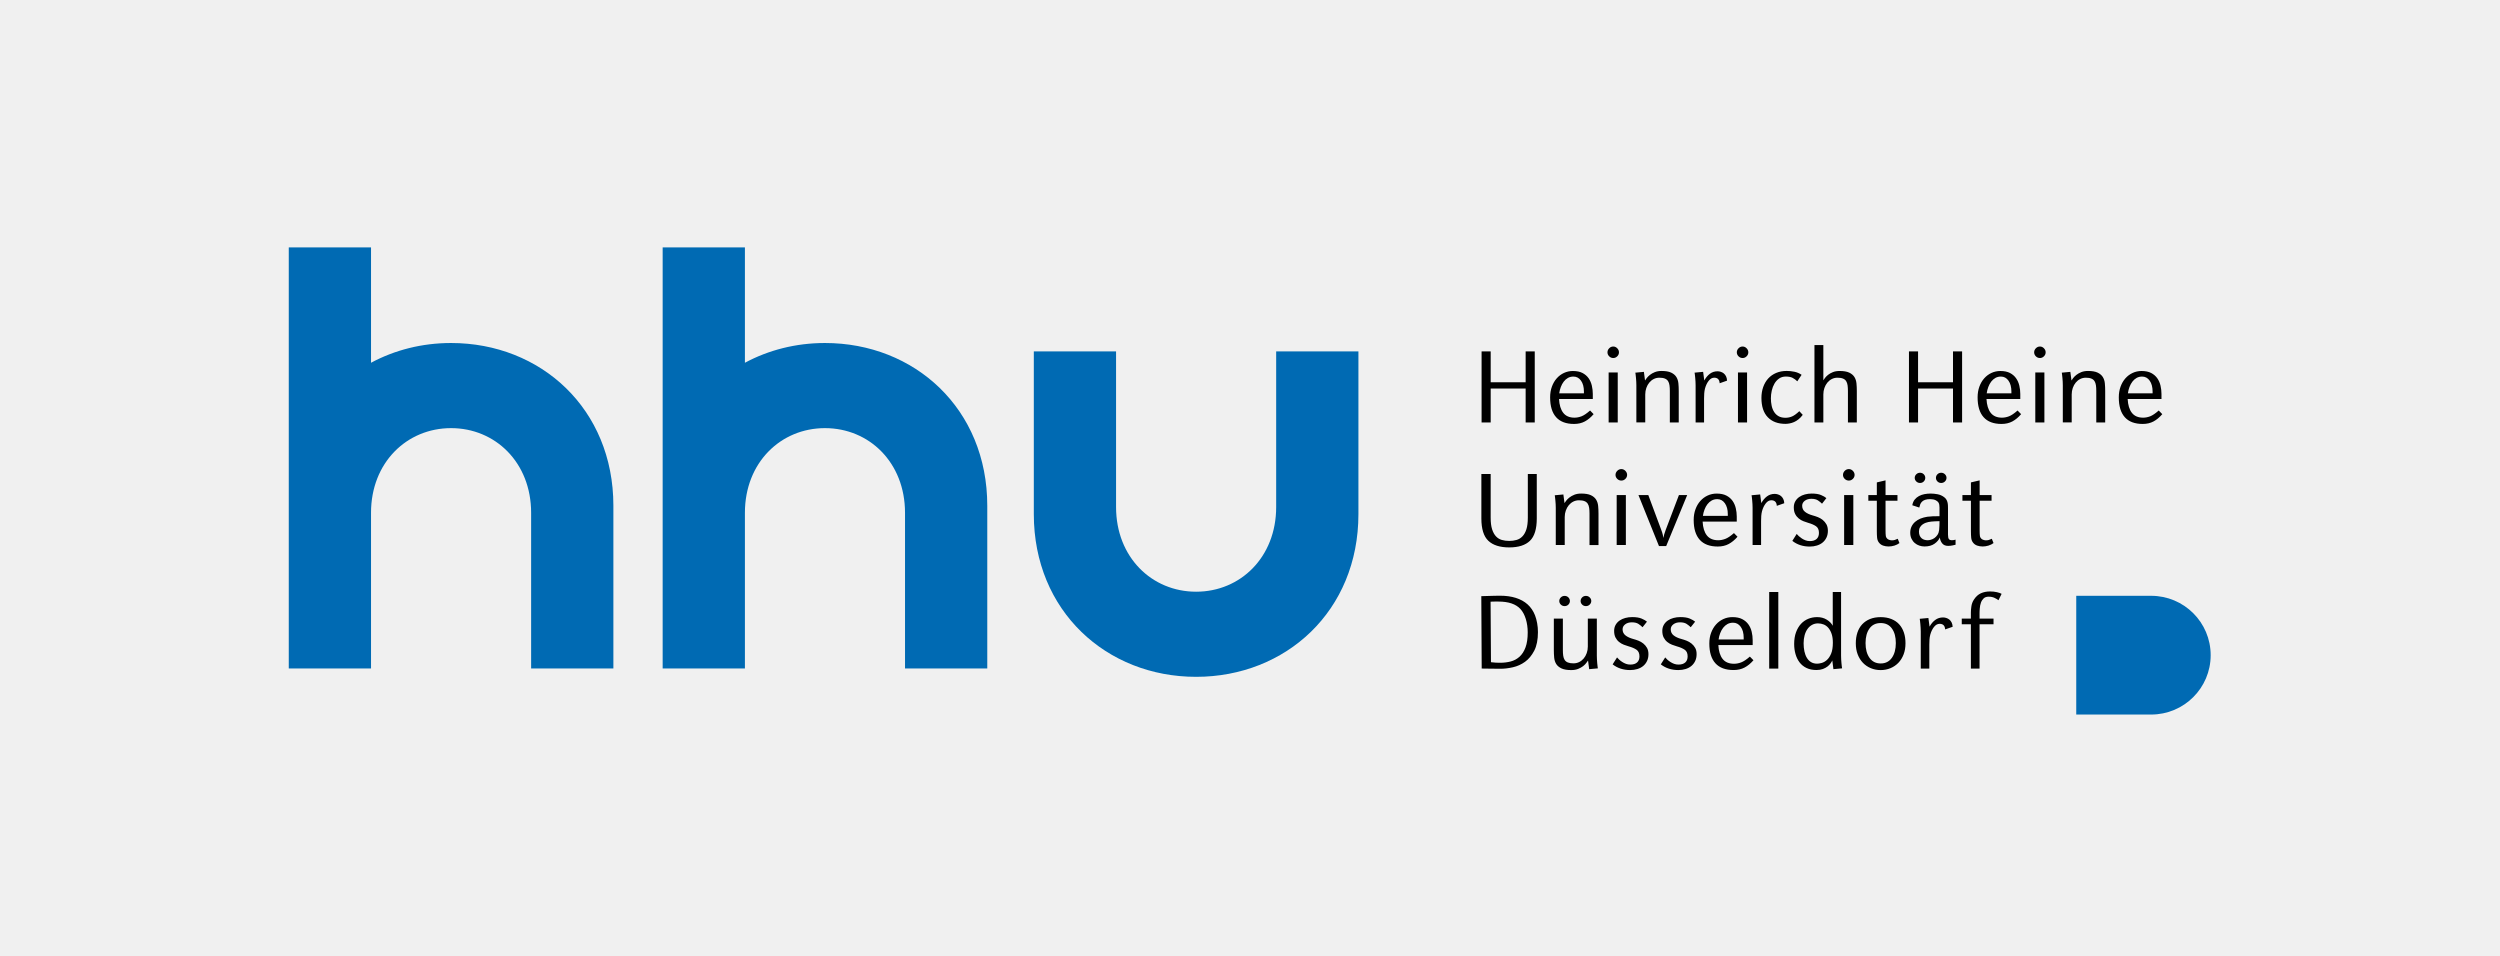
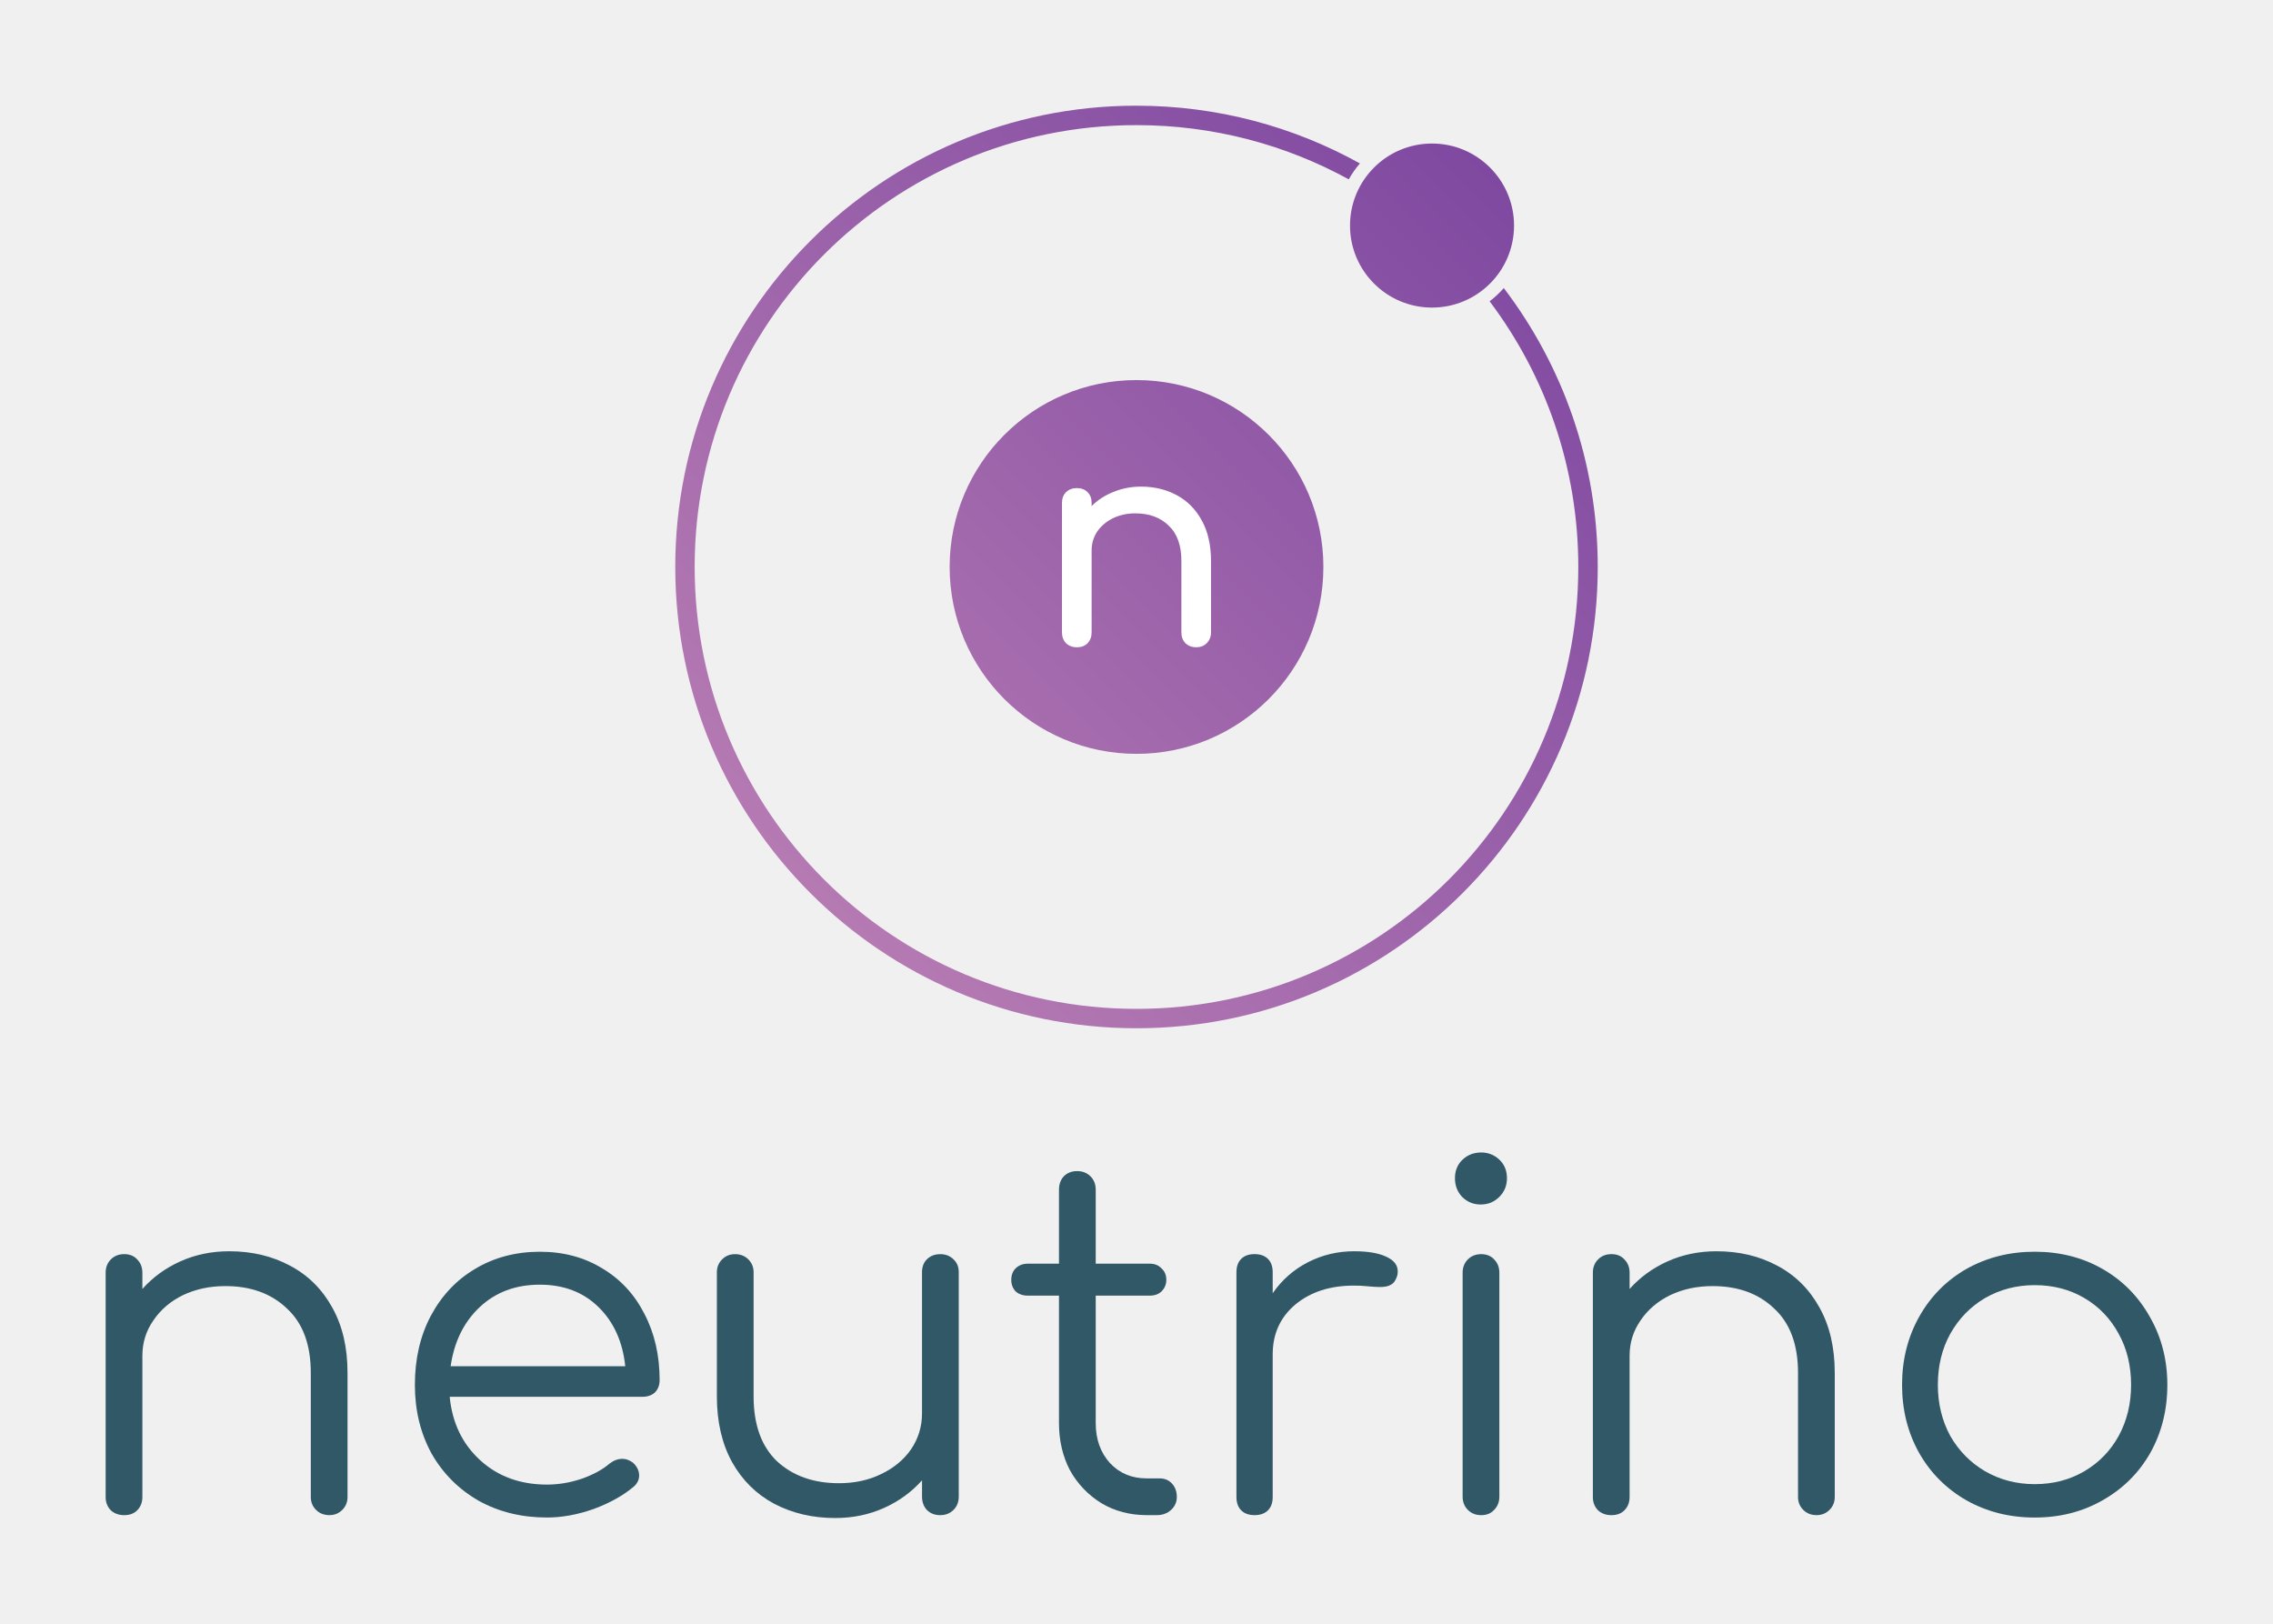
- <svg xmlns="http://www.w3.org/2000/svg" version="1.1" id="Ebene_1" x="0px" y="0px" viewBox="0 0 1159.23 442.98" style="enable-background:new 0 0 1159.23 442.98;" xml:space="preserve">
-   <style type="text/css">
- 	.st0{fill:#006AB3;}
- </style>
-   <g>
-     <path class="st0" d="M629.89,162.94v75.45c0,44.98-33.69,75.45-75.26,75.45c-41.56,0-75.26-30.48-75.26-75.45   c0-6.49,0-75.45,0-75.45h38.14c0,13.71,0,69.37,0,72.17c0,23.32,16.62,39.26,37.12,39.26s37.12-15.94,37.12-39.26v-72.17H629.89z" />
-     <path class="st0" d="M172.04,237.78c0-23.31,16.62-39.26,37.12-39.26s37.12,15.94,37.12,39.26v72.17h38.14V234.5   c0-44.98-33.69-75.45-75.26-75.45c-13.51,0-26.16,3.27-37.12,9.16v-53.5H133.9v195.24h38.14l0,0" />
-     <path class="st0" d="M345.41,237.78c0-23.31,16.62-39.26,37.12-39.26s37.12,15.94,37.12,39.26v72.17h38.14V234.5   c0-44.98-33.69-75.45-75.26-75.45c-13.51,0-26.16,3.27-37.12,9.16v-53.5h-38.14v195.24h38.14l0,0" />
-     <path d="M928.13,275.36c-0.46-0.28-1.19-0.54-2.17-0.77c-0.98-0.23-2.05-0.34-3.19-0.34c-1.57,0-2.98,0.28-4.23,0.84   s-2.32,1.53-3.22,2.9c-0.68,1.02-1.09,2.14-1.23,3.35c-0.14,1.21-0.21,1.64-0.21,2.7v2.8h-4.23v2.64h4.23v20.53h4.02v-20.53h6.48   v-2.64h-6.48v-2.64c0-0.88,0.04-1.1,0.11-2.09c0.07-0.98,0.25-1.87,0.53-2.66s0.71-1.45,1.26-1.98s1.33-0.79,2.33-0.79   c1.04,0,1.93,0.18,2.68,0.53s1.38,0.72,1.87,1.11L928.13,275.36z M890.65,310.01h3.96v-11.14c0-0.77,0.03-1.55,0.08-2.32   c0.05-0.77,0.17-1.51,0.35-2.22c0.39-1.44,0.97-2.65,1.74-3.62s1.63-1.45,2.6-1.45c1.61,0,2.46,0.86,2.57,2.59l3.48-1.21   c-0.04-0.78-0.2-1.44-0.48-2.01c-0.29-0.56-0.64-1.01-1.07-1.35c-0.43-0.33-0.9-0.58-1.42-0.74c-0.52-0.16-1.01-0.24-1.47-0.24   c-1.39,0-2.61,0.39-3.64,1.16c-1.04,0.77-1.91,1.81-2.63,3.11l-0.54-4.01l-4.02,0.37c0.04,0.18,0.08,0.48,0.13,0.92   s0.11,0.94,0.16,1.51c0.05,0.56,0.1,1.14,0.13,1.74c0.04,0.6,0.06,1.16,0.06,1.69v17.22H890.65z M877.23,305.05   c-1.23,1.72-2.96,2.59-5.17,2.59c-2.22,0-3.94-0.86-5.17-2.59c-1.23-1.72-1.85-4.01-1.85-6.86c0-2.82,0.61-5.07,1.82-6.76   s2.95-2.53,5.2-2.53s3.98,0.84,5.2,2.53s1.82,3.94,1.82,6.76C879.07,301.04,878.46,303.33,877.23,305.05 M882.82,293.31   c-0.5-1.5-1.23-2.77-2.2-3.83c-0.96-1.06-2.17-1.87-3.62-2.45c-1.45-0.58-3.1-0.87-4.96-0.87c-1.86,0-3.5,0.29-4.93,0.87   s-2.63,1.4-3.62,2.45c-0.98,1.06-1.72,2.33-2.22,3.83s-0.75,3.16-0.75,4.99c0,1.9,0.29,3.62,0.88,5.15s1.4,2.83,2.44,3.91   c1.04,1.07,2.26,1.9,3.67,2.48c1.41,0.58,2.92,0.87,4.53,0.87c1.61,0,3.11-0.29,4.53-0.87c1.41-0.58,2.63-1.41,3.67-2.48   s1.85-2.38,2.44-3.91s0.88-3.24,0.88-5.15C883.57,296.46,883.32,294.8,882.82,293.31 M850.14,310.28l4.02-0.37   c-0.04-0.18-0.08-0.48-0.13-0.92s-0.11-0.93-0.16-1.48c-0.05-0.54-0.1-1.12-0.13-1.74c-0.04-0.61-0.05-1.19-0.05-1.72v-29.54h-3.86   v15.65c-0.57-1.09-1.49-2.03-2.76-2.82s-2.76-1.19-4.47-1.19c-1.46,0-2.84,0.26-4.13,0.79c-1.28,0.53-2.41,1.31-3.37,2.35   s-1.73,2.34-2.3,3.9c-0.57,1.57-0.86,3.37-0.86,5.41c0,1.65,0.2,3.21,0.62,4.67c0.41,1.46,1.04,2.75,1.87,3.85   c0.84,1.11,1.91,1.98,3.22,2.61c1.3,0.63,2.85,0.95,4.63,0.95c1.14,0,2.13-0.16,2.98-0.47c0.84-0.32,1.55-0.7,2.14-1.16   s1.06-0.94,1.42-1.45s0.62-0.96,0.8-1.35L850.14,310.28z M849.07,303.1c-0.54,1.27-1.19,2.24-1.96,2.93s-1.57,1.14-2.41,1.37   c-0.84,0.23-1.54,0.34-2.12,0.34c-1.07,0-2-0.24-2.79-0.71s-1.44-1.13-1.95-1.98c-0.52-0.84-0.9-1.85-1.15-3.01   s-0.37-2.41-0.37-3.75c0-1.37,0.16-2.63,0.48-3.77c0.32-1.14,0.78-2.12,1.37-2.93c0.59-0.81,1.29-1.43,2.12-1.87   c0.82-0.44,1.72-0.66,2.68-0.66c0.93,0,1.81,0.17,2.65,0.5s1.57,0.87,2.2,1.61c0.62,0.74,1.12,1.67,1.5,2.8   c0.38,1.13,0.56,2.48,0.56,4.06C849.87,300.14,849.61,301.83,849.07,303.1 M824.59,274.51h-4.23v35.5h4.23V274.51z M807.16,290.64   c0.91,1.26,1.37,2.96,1.37,5.07v0.79H796.9c0.14-1.02,0.39-2,0.75-2.93s0.81-1.76,1.37-2.48c0.55-0.72,1.21-1.29,1.98-1.72   c0.77-0.42,1.63-0.63,2.6-0.63C805.06,288.74,806.24,289.37,807.16,290.64 M812.7,299.14v-2.32c0-1.3-0.15-2.59-0.46-3.88   c-0.3-1.28-0.81-2.43-1.53-3.43c-0.71-1-1.67-1.81-2.86-2.43c-1.2-0.62-2.71-0.93-4.53-0.93c-1.5,0-2.9,0.3-4.21,0.9   c-1.3,0.6-2.44,1.43-3.4,2.51c-0.96,1.07-1.72,2.36-2.28,3.85s-0.83,3.16-0.83,4.99c0,4.05,0.95,7.11,2.84,9.18   c1.89,2.08,4.7,3.11,8.41,3.11c1.93,0,3.62-0.39,5.09-1.16c1.46-0.77,2.84-1.9,4.12-3.38l-1.66-1.69   c-1.57,1.37-2.92,2.27-4.05,2.69c-1.12,0.42-2.22,0.63-3.29,0.63c-2.36,0-4.13-0.75-5.3-2.24s-1.84-3.64-1.98-6.42h15.92V299.14z    M786.05,300.43c-0.45-0.79-1.02-1.47-1.72-2.03c-0.7-0.56-1.46-1-2.28-1.32s-1.63-0.58-2.41-0.79c-1.47-0.39-2.65-0.93-3.56-1.64   c-0.91-0.7-1.37-1.65-1.37-2.85c0-0.92,0.4-1.68,1.21-2.3c0.8-0.62,1.83-0.93,3.08-0.93c1.32,0,2.35,0.25,3.08,0.74   c0.73,0.49,1.37,1,1.9,1.53l2.04-2.58c-0.57-0.49-1.4-0.97-2.49-1.43c-1.09-0.46-2.55-0.69-4.37-0.69c-1.11,0-2.16,0.13-3.16,0.4   c-1,0.26-1.88,0.66-2.65,1.19s-1.38,1.19-1.85,2s-0.7,1.74-0.7,2.8c0,1.23,0.21,2.26,0.64,3.09s0.98,1.52,1.66,2.06   s1.41,0.97,2.2,1.27c0.79,0.3,1.53,0.55,2.25,0.76c1.5,0.42,2.71,0.94,3.62,1.56s1.37,1.65,1.37,3.09c0,1.23-0.37,2.17-1.1,2.82   s-1.78,0.98-3.14,0.98c-0.71,0-1.38-0.11-2.01-0.34s-1.21-0.52-1.74-0.87c-0.54-0.35-1.01-0.71-1.42-1.08s-0.74-0.71-0.99-1.03   l-2.04,3.22c2.25,1.76,4.96,2.64,8.14,2.64c1.18,0,2.29-0.16,3.32-0.47c1.04-0.32,1.93-0.78,2.68-1.4c0.75-0.61,1.35-1.38,1.79-2.3   c0.45-0.92,0.67-1.97,0.67-3.17C786.72,302.2,786.49,301.22,786.05,300.43 M763.71,300.43c-0.45-0.79-1.02-1.47-1.71-2.03   c-0.7-0.56-1.46-1-2.28-1.32s-1.62-0.58-2.41-0.79c-1.46-0.39-2.65-0.93-3.56-1.64c-0.91-0.7-1.37-1.65-1.37-2.85   c0-0.92,0.4-1.68,1.2-2.3s1.83-0.93,3.08-0.93c1.32,0,2.35,0.25,3.08,0.74c0.73,0.49,1.37,1,1.9,1.53l2.04-2.58   c-0.57-0.49-1.4-0.97-2.49-1.43c-1.09-0.46-2.54-0.69-4.37-0.69c-1.11,0-2.16,0.13-3.16,0.4c-1,0.26-1.88,0.66-2.65,1.19   s-1.38,1.19-1.85,2c-0.46,0.81-0.7,1.74-0.7,2.8c0,1.23,0.21,2.26,0.64,3.09s0.98,1.52,1.66,2.06s1.41,0.97,2.2,1.27   c0.79,0.3,1.54,0.55,2.25,0.76c1.5,0.42,2.71,0.94,3.62,1.56s1.37,1.65,1.37,3.09c0,1.23-0.37,2.17-1.1,2.82s-1.78,0.98-3.13,0.98   c-0.72,0-1.39-0.11-2.01-0.34c-0.63-0.23-1.21-0.52-1.74-0.87c-0.54-0.35-1.01-0.71-1.42-1.08s-0.74-0.71-0.99-1.03l-2.04,3.22   c2.25,1.76,4.96,2.64,8.14,2.64c1.18,0,2.29-0.16,3.32-0.47c1.04-0.32,1.93-0.78,2.68-1.4c0.75-0.61,1.35-1.38,1.79-2.3   c0.45-0.92,0.67-1.97,0.67-3.17C764.38,302.2,764.15,301.22,763.71,300.43 M727.25,277.02c-0.46-0.47-1.05-0.71-1.77-0.71   c-0.68,0-1.26,0.24-1.74,0.71s-0.72,1.03-0.72,1.66s0.24,1.19,0.72,1.66s1.06,0.71,1.74,0.71c0.72,0,1.3-0.24,1.77-0.71   c0.46-0.48,0.7-1.03,0.7-1.66S727.71,277.49,727.25,277.02 M737.13,277.02c-0.48-0.47-1.06-0.71-1.74-0.71   c-0.72,0-1.31,0.24-1.77,0.71s-0.7,1.03-0.7,1.66s0.23,1.19,0.7,1.66c0.46,0.47,1.05,0.71,1.77,0.71c0.68,0,1.26-0.24,1.74-0.71   c0.48-0.48,0.73-1.03,0.73-1.66S737.62,277.49,737.13,277.02 M720.5,286.84v14.57c0,1.23,0.05,2.41,0.16,3.54   c0.11,1.12,0.43,2.11,0.96,2.96c0.53,0.84,1.35,1.52,2.44,2.03s2.6,0.77,4.53,0.77c1.21,0,2.28-0.19,3.19-0.55   c0.91-0.37,1.68-0.8,2.31-1.29c0.62-0.49,1.12-0.99,1.47-1.48c0.36-0.49,0.63-0.86,0.8-1.11l0.53,4.01l4.02-0.37   c-0.04-0.18-0.08-0.48-0.13-0.92s-0.11-0.93-0.16-1.48c-0.05-0.54-0.1-1.12-0.13-1.74c-0.03-0.61-0.05-1.19-0.05-1.72v-17.21h-4.18   v12.98c0,1.06-0.17,2.06-0.51,3.01s-0.8,1.78-1.39,2.48s-1.29,1.26-2.09,1.66c-0.8,0.4-1.69,0.61-2.65,0.61   c-1.07,0-1.94-0.13-2.6-0.4c-0.66-0.26-1.16-0.66-1.5-1.19s-0.56-1.18-0.67-1.95c-0.11-0.77-0.16-1.65-0.16-2.64v-14.57H720.5z    M707.37,300.19c-0.68,1.83-1.61,3.27-2.78,4.33c-1.18,1.06-2.54,1.79-4.07,2.19c-1.54,0.4-3.16,0.61-4.88,0.61   c-0.68,0-1.36-0.02-2.04-0.05c-0.68-0.04-1.43-0.11-2.25-0.21l-0.18-28.07c0.61-0.04,1.22-0.05,1.85-0.05h1.79   c4.68,0,8.08,1.15,10.21,3.46c2.12,2.31,3.37,6.34,3.37,10.84C708.39,296.04,708.05,298.36,707.37,300.19 M711.77,285.31   c-0.8-2.04-1.96-3.73-3.45-5.07c-1.5-1.34-3.32-2.34-5.47-3.01c-2.14-0.67-4.54-1-7.18-1c-1.11,0-1.98,0.01-2.63,0.03   c-0.64,0.02-1.23,0.04-1.77,0.05c-0.53,0.02-1.12,0.04-1.77,0.05c-0.64,0.02-1.52,0.05-2.63,0.08l0.18,33.56   c1.04,0,2.31,0.02,3.83,0.05s3.15,0.05,4.9,0.05c1.79,0,3.7-0.23,5.73-0.69s3.91-1.3,5.62-2.53c1.72-1.23,3.14-2.96,4.29-5.17   c1.14-2.22,1.71-5.09,1.71-8.6C713.16,290.38,712.58,287.35,711.77,285.31" />
-     <path d="M923.59,249.82c-0.5,0.25-0.95,0.43-1.36,0.55c-0.41,0.12-0.86,0.18-1.36,0.18c-0.28,0-0.62-0.05-1.01-0.16   s-0.69-0.25-0.91-0.42c-0.5-0.39-0.79-0.86-0.88-1.42s-0.13-1.44-0.13-2.64v-13.72h5.53v-2.64h-5.53v-6.81l-4.04,0.95v5.86h-3.94   v2.64h3.94v14.09c0,1.19,0.04,2.23,0.13,3.09s0.36,1.59,0.82,2.19c0.5,0.67,1.14,1.14,1.94,1.42s1.64,0.42,2.53,0.42   c0.92,0,1.84-0.14,2.74-0.42c0.91-0.28,1.68-0.67,2.32-1.16L923.59,249.82z M892.04,219.92c-0.46-0.47-1.05-0.71-1.75-0.71   c-0.67,0-1.25,0.24-1.73,0.71s-0.72,1.03-0.72,1.66s0.24,1.19,0.72,1.66s1.06,0.71,1.73,0.71c0.71,0,1.29-0.24,1.75-0.71   s0.69-1.03,0.69-1.66S892.5,220.39,892.04,219.92 M901.86,219.92c-0.48-0.47-1.06-0.71-1.73-0.71c-0.71,0-1.3,0.24-1.76,0.71   s-0.69,1.03-0.69,1.66s0.23,1.19,0.69,1.66s1.05,0.71,1.76,0.71c0.67,0,1.25-0.24,1.73-0.71s0.72-1.03,0.72-1.66   S902.34,220.39,901.86,219.92 M899.3,243.72c-0.02,0.69-0.06,1.36-0.13,2.03c-0.11,0.88-0.36,1.63-0.77,2.25   c-0.41,0.61-0.88,1.11-1.41,1.48c-0.53,0.37-1.08,0.63-1.65,0.79c-0.57,0.16-1.05,0.24-1.44,0.24c-0.53,0-1.05-0.07-1.54-0.21   c-0.5-0.14-0.93-0.37-1.3-0.69s-0.67-0.73-0.91-1.24c-0.23-0.51-0.34-1.15-0.34-1.93c0-0.77,0.16-1.42,0.48-1.95   s0.71-0.96,1.17-1.29c0.46-0.33,0.94-0.59,1.44-0.77c0.5-0.18,0.92-0.3,1.28-0.37c0.43-0.11,0.9-0.18,1.41-0.21   c0.51-0.03,1.01-0.07,1.49-0.11c0.48-0.03,0.92-0.05,1.33-0.05h0.93C899.33,242.36,899.32,243.04,899.3,243.72 M906.78,250.24   c-0.64,0.18-1.26,0.26-1.86,0.26c-0.5,0-0.9-0.17-1.2-0.5s-0.45-1.03-0.45-2.08v-12.25c0-0.42-0.01-0.86-0.03-1.32   s-0.08-0.92-0.19-1.37c-0.11-0.46-0.28-0.9-0.53-1.32s-0.58-0.79-1.01-1.11c-0.92-0.7-1.94-1.16-3.06-1.37   c-1.12-0.21-2.19-0.32-3.22-0.32c-0.96,0-1.91,0.09-2.85,0.26c-0.94,0.18-1.8,0.48-2.58,0.9s-1.45,0.98-1.99,1.66   c-0.55,0.69-0.92,1.56-1.09,2.61l3.24,1.06c0.11-0.53,0.25-1.02,0.43-1.48c0.18-0.46,0.45-0.87,0.82-1.24   c0.37-0.37,0.86-0.66,1.46-0.87c0.6-0.21,1.37-0.32,2.29-0.32c0.5,0,0.98,0.05,1.44,0.13c0.46,0.09,0.88,0.24,1.28,0.45   c0.6,0.32,1.03,0.72,1.28,1.21s0.37,1.2,0.37,2.11v4.01c-1.2,0-2.24,0.02-3.11,0.05c-0.87,0.04-1.71,0.11-2.53,0.21   c-1.13,0.18-2.18,0.46-3.14,0.84c-0.96,0.39-1.79,0.89-2.5,1.51c-0.71,0.61-1.27,1.34-1.68,2.19s-0.61,1.79-0.61,2.85   c0,1.06,0.2,1.99,0.59,2.8s0.9,1.48,1.52,2c0.62,0.53,1.32,0.93,2.1,1.19c0.78,0.26,1.58,0.4,2.39,0.4c1.92,0,3.47-0.42,4.66-1.27   s2.01-1.81,2.47-2.9c0.11,1.06,0.47,1.97,1.09,2.74c0.62,0.77,1.53,1.16,2.74,1.16c0.71,0,1.39-0.07,2.05-0.21s1.12-0.25,1.41-0.32   L906.78,250.24L906.78,250.24z M879.96,249.82c-0.5,0.25-0.95,0.43-1.36,0.55c-0.41,0.12-0.86,0.18-1.36,0.18   c-0.28,0-0.62-0.05-1.01-0.16s-0.69-0.25-0.91-0.42c-0.5-0.39-0.79-0.86-0.88-1.42s-0.13-1.44-0.13-2.64v-13.72h5.53v-2.64h-5.53   v-6.81l-4.04,0.95v5.86h-3.94v2.64h3.94v14.09c0,1.19,0.04,2.23,0.13,3.09s0.36,1.59,0.83,2.19c0.5,0.67,1.14,1.14,1.94,1.42   s1.64,0.42,2.53,0.42c0.92,0,1.84-0.14,2.74-0.42c0.91-0.28,1.68-0.67,2.32-1.16L879.96,249.82z M859.37,229.55h-4.26v23.17h4.26   V229.55z M859.16,218.33c-0.53-0.54-1.15-0.82-1.86-0.82c-0.74,0-1.38,0.27-1.92,0.82c-0.53,0.55-0.8,1.17-0.8,1.87   c0,0.71,0.26,1.32,0.8,1.85c0.53,0.53,1.17,0.79,1.92,0.79c0.71,0,1.33-0.26,1.86-0.79s0.8-1.14,0.8-1.85   C859.96,219.5,859.69,218.88,859.16,218.33 M846.9,243.14c-0.44-0.79-1.01-1.47-1.7-2.03s-1.45-1-2.26-1.32   c-0.82-0.32-1.61-0.58-2.39-0.79c-1.45-0.39-2.63-0.93-3.54-1.64c-0.9-0.7-1.36-1.65-1.36-2.85c0-0.91,0.4-1.68,1.2-2.3   c0.8-0.61,1.82-0.92,3.06-0.92c1.31,0,2.33,0.25,3.06,0.74s1.36,1,1.89,1.53l2.02-2.59c-0.57-0.49-1.39-0.97-2.47-1.42   c-1.08-0.46-2.53-0.69-4.34-0.69c-1.1,0-2.15,0.13-3.14,0.4c-0.99,0.26-1.87,0.66-2.63,1.19s-1.38,1.2-1.84,2.01   s-0.69,1.74-0.69,2.8c0,1.23,0.21,2.26,0.64,3.09c0.42,0.83,0.98,1.51,1.65,2.06c0.67,0.55,1.4,0.97,2.18,1.27   c0.78,0.3,1.52,0.55,2.24,0.77c1.49,0.42,2.69,0.94,3.59,1.56s1.36,1.65,1.36,3.09c0,1.23-0.36,2.17-1.09,2.82   c-0.73,0.65-1.77,0.98-3.11,0.98c-0.71,0-1.38-0.11-1.99-0.34c-0.62-0.23-1.2-0.52-1.73-0.87c-0.53-0.35-1-0.71-1.41-1.08   s-0.74-0.71-0.99-1.03l-2.02,3.22c2.23,1.76,4.93,2.64,8.09,2.64c1.17,0,2.27-0.16,3.3-0.48c1.03-0.32,1.92-0.78,2.66-1.4   c0.75-0.62,1.34-1.38,1.78-2.3s0.66-1.97,0.66-3.17C847.56,244.91,847.34,243.93,846.9,243.14 M812.66,252.72h3.94v-11.14   c0-0.77,0.03-1.55,0.08-2.32s0.17-1.51,0.35-2.22c0.39-1.44,0.97-2.65,1.73-3.62s1.62-1.45,2.58-1.45c1.59,0,2.45,0.86,2.55,2.58   l3.46-1.21c-0.04-0.77-0.2-1.44-0.48-2c-0.28-0.56-0.64-1.01-1.06-1.35s-0.9-0.58-1.41-0.74c-0.52-0.16-1-0.24-1.46-0.24   c-1.38,0-2.59,0.39-3.62,1.16c-1.03,0.77-1.9,1.81-2.61,3.11l-0.53-4.01l-3.99,0.37c0.03,0.18,0.08,0.48,0.13,0.93   c0.05,0.44,0.11,0.94,0.16,1.5s0.1,1.14,0.13,1.74s0.05,1.16,0.05,1.69V252.72z M799.81,233.35c0.9,1.27,1.36,2.96,1.36,5.07v0.79   h-11.55c0.14-1.02,0.39-1.99,0.75-2.93c0.35-0.93,0.8-1.76,1.36-2.48c0.55-0.72,1.2-1.29,1.97-1.72c0.76-0.42,1.62-0.63,2.58-0.63   C797.73,231.45,798.91,232.08,799.81,233.35 M805.32,241.85v-2.32c0-1.3-0.15-2.59-0.45-3.88c-0.3-1.28-0.81-2.43-1.52-3.43   s-1.66-1.81-2.85-2.43c-1.19-0.61-2.69-0.92-4.5-0.92c-1.49,0-2.88,0.3-4.18,0.9c-1.3,0.6-2.42,1.44-3.38,2.51   c-0.96,1.07-1.71,2.36-2.26,3.85c-0.55,1.5-0.83,3.16-0.83,4.99c0,4.05,0.94,7.11,2.82,9.19s4.66,3.11,8.35,3.11   c1.92,0,3.6-0.39,5.05-1.16c1.45-0.78,2.82-1.9,4.1-3.38l-1.65-1.69c-1.56,1.37-2.9,2.27-4.02,2.69s-2.21,0.63-3.27,0.63   c-2.34,0-4.1-0.75-5.27-2.24c-1.17-1.49-1.83-3.63-1.97-6.41L805.32,241.85L805.32,241.85z M764.3,229.55h-4.57l9.52,23.65h3.35   l9.74-23.65h-3.83l-6.17,16.26c-0.6,1.62-0.94,2.83-1.01,3.64c-0.07-0.39-0.18-0.9-0.32-1.53s-0.39-1.41-0.74-2.32L764.3,229.55z    M753.9,229.55h-4.26v23.17h4.26V229.55z M753.68,218.33c-0.53-0.54-1.15-0.82-1.86-0.82c-0.74,0-1.38,0.27-1.92,0.82   c-0.53,0.55-0.8,1.17-0.8,1.87c0,0.71,0.27,1.32,0.8,1.85c0.53,0.53,1.17,0.79,1.92,0.79c0.71,0,1.33-0.26,1.86-0.79   c0.53-0.53,0.8-1.14,0.8-1.85C754.48,219.5,754.21,218.88,753.68,218.33 M741.21,252.72v-14.57c0-1.23-0.05-2.41-0.16-3.54   c-0.11-1.12-0.43-2.11-0.96-2.96s-1.34-1.52-2.42-2.03c-1.08-0.51-2.58-0.76-4.5-0.76c-1.2,0-2.26,0.18-3.17,0.55   c-0.9,0.37-1.67,0.8-2.29,1.29c-0.62,0.49-1.12,0.99-1.49,1.48c-0.37,0.49-0.63,0.86-0.77,1.11l-0.53-4.01l-3.99,0.37   c0.04,0.18,0.08,0.48,0.13,0.93c0.05,0.44,0.11,0.94,0.16,1.5s0.1,1.14,0.13,1.74c0.04,0.6,0.05,1.16,0.05,1.69v17.21h4.15v-12.98   c0-1.06,0.17-2.06,0.51-3.01s0.8-1.78,1.38-2.48c0.59-0.7,1.28-1.26,2.07-1.66c0.8-0.4,1.68-0.61,2.64-0.61   c1.06,0,1.92,0.13,2.58,0.4c0.66,0.26,1.15,0.66,1.49,1.19c0.34,0.53,0.56,1.18,0.66,1.95c0.11,0.77,0.16,1.65,0.16,2.64v14.57   h4.17V252.72z M712.59,219.78h-4.15v20.27c0,2.18-0.22,3.97-0.66,5.36s-1.06,2.49-1.84,3.3s-1.69,1.37-2.74,1.66   c-1.05,0.3-2.17,0.45-3.38,0.45c-1.24,0-2.38-0.15-3.43-0.45s-1.95-0.85-2.71-1.66s-1.37-1.91-1.81-3.3s-0.66-3.18-0.66-5.36   v-20.27h-4.31v20.64c0,4.86,1.08,8.31,3.24,10.35c2.16,2.04,5.39,3.06,9.68,3.06s7.49-1.02,9.6-3.06s3.17-5.49,3.17-10.35   L712.59,219.78L712.59,219.78z" />
-     <path d="M996.79,176.51c0.9,1.26,1.35,2.96,1.35,5.07v0.79h-11.45c0.14-1.02,0.39-2,0.74-2.93s0.8-1.76,1.35-2.48   c0.54-0.72,1.19-1.29,1.95-1.72c0.76-0.42,1.61-0.63,2.56-0.63C994.73,174.61,995.9,175.25,996.79,176.51 M1002.26,185.01v-2.32   c0-1.3-0.15-2.59-0.45-3.88s-0.8-2.43-1.51-3.43c-0.7-1-1.65-1.81-2.82-2.43c-1.18-0.61-2.66-0.92-4.46-0.92   c-1.48,0-2.86,0.3-4.14,0.9c-1.29,0.6-2.4,1.43-3.35,2.51c-0.95,1.07-1.7,2.36-2.24,3.85c-0.55,1.5-0.82,3.16-0.82,4.99   c0,4.05,0.93,7.11,2.8,9.19c1.86,2.08,4.63,3.11,8.29,3.11c1.9,0,3.57-0.39,5.01-1.16s2.8-1.9,4.06-3.38l-1.64-1.69   c-1.55,1.37-2.88,2.27-3.98,2.69c-1.11,0.42-2.19,0.63-3.25,0.63c-2.32,0-4.06-0.75-5.23-2.25c-1.16-1.49-1.81-3.63-1.95-6.41   H1002.26z M976.16,195.88v-14.57c0-1.23-0.05-2.41-0.16-3.54c-0.1-1.12-0.42-2.11-0.95-2.96c-0.53-0.84-1.33-1.52-2.4-2.03   s-2.56-0.77-4.46-0.77c-1.19,0-2.24,0.19-3.14,0.55c-0.9,0.37-1.65,0.8-2.27,1.29c-0.62,0.49-1.11,0.99-1.48,1.48   c-0.37,0.49-0.62,0.86-0.77,1.11l-0.53-4.01l-3.96,0.37c0.03,0.18,0.08,0.48,0.13,0.92s0.1,0.94,0.16,1.51   c0.05,0.56,0.1,1.14,0.13,1.74c0.04,0.6,0.05,1.16,0.05,1.69v17.21h4.12V182.9c0-1.06,0.17-2.06,0.5-3.01s0.79-1.78,1.37-2.48   s1.27-1.26,2.06-1.66c0.79-0.4,1.66-0.61,2.61-0.61c1.06,0,1.91,0.13,2.56,0.4c0.65,0.26,1.14,0.66,1.48,1.19   c0.33,0.53,0.55,1.18,0.66,1.95s0.16,1.65,0.16,2.64v14.57L976.16,195.88L976.16,195.88z M947.97,172.71h-4.22v23.17h4.22V172.71z    M947.76,161.5c-0.53-0.55-1.14-0.82-1.85-0.82c-0.74,0-1.37,0.27-1.9,0.82c-0.53,0.54-0.79,1.17-0.79,1.87s0.26,1.32,0.79,1.85   c0.53,0.53,1.16,0.79,1.9,0.79c0.7,0,1.32-0.26,1.85-0.79c0.53-0.53,0.79-1.14,0.79-1.85S948.29,162.04,947.76,161.5    M931.32,176.51c0.9,1.26,1.35,2.96,1.35,5.07v0.79h-11.45c0.14-1.02,0.39-2,0.74-2.93s0.8-1.76,1.34-2.48   c0.55-0.72,1.2-1.29,1.95-1.72c0.76-0.42,1.61-0.63,2.56-0.63C929.26,174.61,930.43,175.25,931.32,176.51 M936.79,185.01v-2.32   c0-1.3-0.15-2.59-0.45-3.88c-0.3-1.28-0.8-2.43-1.51-3.43c-0.7-1-1.65-1.81-2.82-2.43c-1.18-0.61-2.67-0.92-4.46-0.92   c-1.48,0-2.86,0.3-4.14,0.9c-1.28,0.6-2.4,1.43-3.35,2.51c-0.95,1.07-1.7,2.36-2.24,3.85c-0.55,1.5-0.82,3.16-0.82,4.99   c0,4.05,0.93,7.11,2.8,9.19c1.86,2.08,4.63,3.11,8.29,3.11c1.9,0,3.57-0.39,5.02-1.16c1.44-0.77,2.8-1.9,4.06-3.38l-1.64-1.69   c-1.55,1.37-2.88,2.27-3.98,2.69c-1.11,0.42-2.19,0.63-3.25,0.63c-2.32,0-4.06-0.75-5.23-2.25c-1.16-1.49-1.81-3.63-1.95-6.41   H936.79z M889.39,195.88v-15.73h16.2v15.73h4.22v-32.94h-4.22v14.3h-16.2v-14.3h-4.22v32.94H889.39z M845.47,160h-4.12v35.89h4.12   V182.9c0-1.06,0.17-2.06,0.5-3.01s0.79-1.78,1.37-2.48s1.27-1.26,2.06-1.66c0.79-0.4,1.66-0.61,2.61-0.61   c1.06,0,1.91,0.13,2.56,0.4c0.65,0.26,1.14,0.66,1.48,1.19c0.33,0.53,0.55,1.18,0.66,1.95c0.1,0.77,0.16,1.65,0.16,2.64v14.57h4.12   v-14.57c0-1.23-0.05-2.41-0.16-3.54c-0.11-1.12-0.42-2.11-0.95-2.96c-0.53-0.84-1.33-1.52-2.4-2.03s-2.56-0.77-4.46-0.77   c-1.2,0-2.24,0.18-3.11,0.53c-0.88,0.35-1.62,0.77-2.22,1.24s-1.08,0.96-1.45,1.45c-0.37,0.49-0.62,0.86-0.77,1.11L845.47,160   L845.47,160z M834.33,190.66c-1.3,1.23-2.43,2.05-3.38,2.45s-1.97,0.61-3.06,0.61c-1.27,0-2.33-0.25-3.19-0.74   s-1.56-1.16-2.08-2.01c-0.53-0.84-0.91-1.81-1.13-2.9c-0.23-1.09-0.34-2.22-0.34-3.38s0.13-2.34,0.4-3.54   c0.26-1.2,0.68-2.28,1.24-3.25s1.28-1.76,2.16-2.38c0.88-0.61,1.92-0.92,3.11-0.92c1.34,0,2.4,0.21,3.19,0.63s1.51,0.95,2.14,1.58   l2-3.01c-1.02-0.7-2.14-1.18-3.35-1.43c-1.21-0.25-2.4-0.37-3.56-0.37c-1.79,0-3.42,0.31-4.88,0.92c-1.46,0.62-2.69,1.48-3.7,2.59   c-1,1.11-1.78,2.43-2.32,3.96c-0.54,1.53-0.82,3.21-0.82,5.04c0,3.94,0.98,6.93,2.96,8.97c1.97,2.04,4.7,3.06,8.18,3.06   c0.56,0,1.19-0.06,1.87-0.19s1.38-0.33,2.08-0.63s1.4-0.72,2.09-1.27c0.69-0.54,1.35-1.24,1.98-2.08L834.33,190.66z M810.1,172.71   h-4.22v23.17h4.22V172.71z M809.89,161.5c-0.53-0.55-1.14-0.82-1.85-0.82c-0.74,0-1.37,0.27-1.9,0.82   c-0.53,0.54-0.79,1.17-0.79,1.87s0.26,1.32,0.79,1.85c0.53,0.53,1.16,0.79,1.9,0.79c0.71,0,1.32-0.26,1.85-0.79   c0.53-0.53,0.79-1.14,0.79-1.85S810.42,162.04,809.89,161.5 M786.26,195.88h3.9v-11.14c0-0.77,0.03-1.55,0.08-2.32   c0.05-0.78,0.17-1.51,0.34-2.22c0.39-1.44,0.96-2.65,1.72-3.62c0.75-0.97,1.61-1.45,2.56-1.45c1.59,0,2.43,0.86,2.53,2.58   l3.43-1.21c-0.03-0.78-0.19-1.44-0.47-2.01c-0.28-0.56-0.63-1.01-1.06-1.35c-0.42-0.33-0.89-0.58-1.4-0.74s-0.99-0.24-1.45-0.24   c-1.37,0-2.57,0.39-3.59,1.16s-1.88,1.81-2.59,3.11l-0.53-4.01l-3.96,0.37c0.03,0.18,0.08,0.48,0.13,0.92s0.11,0.94,0.16,1.51   c0.05,0.56,0.1,1.14,0.13,1.74s0.05,1.16,0.05,1.69v17.23H786.26z M778.42,195.88v-14.57c0-1.23-0.05-2.41-0.16-3.54   c-0.11-1.12-0.42-2.11-0.95-2.96c-0.53-0.84-1.33-1.52-2.4-2.03s-2.56-0.77-4.46-0.77c-1.2,0-2.24,0.19-3.14,0.55   c-0.9,0.37-1.66,0.8-2.27,1.29c-0.61,0.49-1.11,0.99-1.48,1.48c-0.37,0.49-0.63,0.86-0.77,1.11l-0.53-4.01l-3.96,0.37   c0.03,0.18,0.08,0.48,0.13,0.92s0.11,0.94,0.16,1.51c0.05,0.56,0.1,1.14,0.13,1.74s0.05,1.16,0.05,1.69v17.21h4.12V182.9   c0-1.06,0.17-2.06,0.5-3.01s0.79-1.78,1.37-2.48s1.27-1.26,2.06-1.66c0.79-0.4,1.66-0.61,2.61-0.61c1.06,0,1.91,0.13,2.56,0.4   c0.65,0.26,1.14,0.66,1.48,1.19s0.55,1.18,0.66,1.95s0.16,1.65,0.16,2.64v14.57L778.42,195.88L778.42,195.88z M750.13,172.71h-4.22   v23.17h4.22V172.71z M749.91,161.5c-0.53-0.55-1.14-0.82-1.85-0.82c-0.74,0-1.37,0.27-1.9,0.82c-0.53,0.54-0.79,1.17-0.79,1.87   s0.26,1.32,0.79,1.85c0.53,0.53,1.16,0.79,1.9,0.79c0.7,0,1.32-0.26,1.85-0.79c0.53-0.53,0.79-1.14,0.79-1.85   S750.44,162.04,749.91,161.5 M733.1,176.51c0.9,1.26,1.35,2.96,1.35,5.07v0.79H723c0.14-1.02,0.39-2,0.74-2.93s0.8-1.76,1.35-2.48   c0.54-0.72,1.19-1.29,1.95-1.72c0.76-0.42,1.61-0.63,2.56-0.63C731.03,174.61,732.21,175.25,733.1,176.51 M738.57,185.01v-2.32   c0-1.3-0.15-2.59-0.45-3.88s-0.8-2.43-1.5-3.43c-0.71-1-1.65-1.81-2.83-2.43c-1.18-0.61-2.66-0.92-4.46-0.92   c-1.48,0-2.86,0.3-4.14,0.9c-1.29,0.6-2.4,1.43-3.35,2.51c-0.95,1.07-1.7,2.36-2.24,3.85c-0.55,1.5-0.82,3.16-0.82,4.99   c0,4.05,0.93,7.11,2.8,9.19c1.86,2.08,4.63,3.11,8.29,3.11c1.9,0,3.57-0.39,5.01-1.16s2.8-1.9,4.07-3.38l-1.64-1.69   c-1.55,1.37-2.88,2.27-3.98,2.69c-1.11,0.42-2.19,0.63-3.24,0.63c-2.32,0-4.07-0.75-5.23-2.25c-1.16-1.49-1.81-3.63-1.95-6.41   H738.57z M691.22,195.88v-15.73h16.21v15.73h4.22v-32.94h-4.22v14.3h-16.21v-14.3H687v32.94H691.22z" />
-     <path class="st0" d="M962.74,331.33h34.73c15.24,0,27.6-12.32,27.6-27.53s-12.36-27.53-27.6-27.53h-34.73V331.33z" />
+ <svg xmlns="http://www.w3.org/2000/svg" xmlns:xlink="http://www.w3.org/1999/xlink" width="107.558mm" height="76.824mm" viewBox="0 0 107.558 76.824" version="1.1" id="svg4589">
+   <defs id="defs4583">
+     <linearGradient gradientTransform="matrix(0.1074082,0,0,0.1074082,62.37501,94.28861)" xlink:href="#linearGradient841" id="linearGradient843" x1="619.361" y1="173.279" x2="7.218" y2="785.422" gradientUnits="userSpaceOnUse" />
+     <linearGradient id="linearGradient841">
+       <stop style="stop-color:#75409e;stop-opacity:1" offset="0" id="stop837" />
+       <stop style="stop-color:#e0a1c0;stop-opacity:1" offset="1" id="stop839" />
+     </linearGradient>
+   </defs>
+   <g id="layer1" transform="translate(-51.22084,-110.0878)">
+     <g id="g5223">
+       <g id="text823" style="font-style:normal;font-variant:normal;font-weight:normal;font-stretch:normal;font-size:10.583px;line-height:1.25;font-family:Comfortaa;-inkscape-font-specification:Comfortaa;letter-spacing:0px;word-spacing:0px;opacity:0.8;fill:#013243;fill-opacity:1;stroke:none;stroke-width:0.265" aria-label="neutrino">
+         <path id="path5195" style="font-style:normal;font-variant:normal;font-weight:normal;font-stretch:normal;font-size:22.578px;font-family:Comfortaa;-inkscape-font-specification:Comfortaa;fill:#013243;fill-opacity:1;stroke-width:0.265" d="m 62.068,169.291 q 1.603,0 2.867,0.677 1.287,0.677 2.009,1.987 0.722,1.287 0.722,3.093 v 5.87 q 0,0.361 -0.248,0.61 -0.248,0.248 -0.61,0.248 -0.384,0 -0.632,-0.248 -0.248,-0.248 -0.248,-0.61 v -5.87 q 0,-2.009 -1.129,-3.048 -1.106,-1.061 -2.913,-1.061 -1.106,0 -2.009,0.429 -0.881,0.429 -1.4,1.197 -0.519,0.745 -0.519,1.671 v 6.683 q 0,0.384 -0.248,0.632 -0.226,0.226 -0.61,0.226 -0.384,0 -0.632,-0.226 -0.248,-0.248 -0.248,-0.632 v -10.612 q 0,-0.384 0.248,-0.632 0.248,-0.248 0.632,-0.248 0.384,0 0.61,0.248 0.248,0.248 0.248,0.632 v 0.768 q 0.745,-0.835 1.806,-1.31 1.061,-0.474 2.303,-0.474 z" />
+         <path id="path5197" style="font-style:normal;font-variant:normal;font-weight:normal;font-stretch:normal;font-size:22.578px;font-family:Comfortaa;-inkscape-font-specification:Comfortaa;fill:#013243;fill-opacity:1;stroke-width:0.265" d="m 76.767,169.314 q 1.671,0 2.958,0.79 1.287,0.768 1.987,2.145 0.722,1.377 0.722,3.138 0,0.361 -0.226,0.587 -0.226,0.203 -0.587,0.203 h -9.121 q 0.181,1.851 1.445,3.003 1.264,1.151 3.161,1.151 0.813,0 1.626,-0.271 0.835,-0.294 1.332,-0.722 0.294,-0.226 0.61,-0.226 0.248,0 0.497,0.181 0.294,0.271 0.294,0.61 0,0.294 -0.248,0.519 -0.745,0.632 -1.897,1.061 -1.151,0.406 -2.213,0.406 -1.806,0 -3.229,-0.79 -1.422,-0.813 -2.235,-2.235 -0.79,-1.445 -0.79,-3.251 0,-1.829 0.745,-3.251 0.768,-1.445 2.1,-2.235 1.355,-0.813 3.071,-0.813 z m 0,1.558 q -1.716,0 -2.845,1.061 -1.129,1.061 -1.377,2.8 h 8.263 q -0.181,-1.738 -1.264,-2.8 -1.084,-1.061 -2.777,-1.061 z" />
+         <path id="path5199" style="font-style:normal;font-variant:normal;font-weight:normal;font-stretch:normal;font-size:22.578px;font-family:Comfortaa;-inkscape-font-specification:Comfortaa;fill:#013243;fill-opacity:1;stroke-width:0.265" d="m 95.709,169.427 q 0.384,0 0.632,0.248 0.248,0.226 0.248,0.61 v 10.612 q 0,0.384 -0.248,0.632 -0.248,0.248 -0.632,0.248 -0.384,0 -0.632,-0.248 -0.226,-0.248 -0.226,-0.632 v -0.768 q -0.745,0.835 -1.806,1.31 -1.061,0.474 -2.303,0.474 -1.603,0 -2.89,-0.677 -1.264,-0.677 -1.987,-1.964 -0.722,-1.31 -0.722,-3.116 v -5.87 q 0,-0.361 0.248,-0.61 0.248,-0.248 0.61,-0.248 0.384,0 0.632,0.248 0.248,0.248 0.248,0.61 v 5.87 q 0,2.009 1.106,3.071 1.129,1.039 2.935,1.039 1.106,0 1.987,-0.429 0.903,-0.429 1.422,-1.174 0.519,-0.768 0.519,-1.693 v -6.683 q 0,-0.384 0.226,-0.61 0.248,-0.248 0.632,-0.248 z" />
+         <path id="path5201" style="font-style:normal;font-variant:normal;font-weight:normal;font-stretch:normal;font-size:22.578px;font-family:Comfortaa;-inkscape-font-specification:Comfortaa;fill:#013243;fill-opacity:1;stroke-width:0.265" d="m 106.095,180.038 q 0.361,0 0.587,0.248 0.226,0.248 0.226,0.632 0,0.361 -0.271,0.61 -0.271,0.248 -0.677,0.248 h -0.474 q -1.197,0 -2.145,-0.564 -0.948,-0.587 -1.49,-1.558 -0.519,-0.993 -0.519,-2.235 v -6.028 h -1.468 q -0.361,0 -0.587,-0.203 -0.203,-0.226 -0.203,-0.542 0,-0.339 0.203,-0.542 0.226,-0.226 0.587,-0.226 h 1.468 v -3.5 q 0,-0.384 0.226,-0.632 0.248,-0.248 0.632,-0.248 0.384,0 0.632,0.248 0.248,0.248 0.248,0.632 v 3.5 h 2.551 q 0.361,0 0.564,0.226 0.226,0.203 0.226,0.542 0,0.316 -0.226,0.542 -0.203,0.203 -0.564,0.203 h -2.551 v 6.028 q 0,1.151 0.677,1.897 0.677,0.722 1.738,0.722 z" />
+         <path id="path5203" style="font-style:normal;font-variant:normal;font-weight:normal;font-stretch:normal;font-size:22.578px;font-family:Comfortaa;-inkscape-font-specification:Comfortaa;fill:#013243;fill-opacity:1;stroke-width:0.265" d="m 115.307,169.291 q 0.948,0 1.49,0.248 0.564,0.248 0.564,0.7 0,0.135 -0.023,0.203 -0.09,0.316 -0.294,0.429 -0.181,0.113 -0.519,0.113 -0.203,0 -0.7,-0.045 -0.181,-0.023 -0.542,-0.023 -1.693,0 -2.777,0.903 -1.061,0.903 -1.061,2.348 v 6.751 q 0,0.406 -0.226,0.632 -0.226,0.226 -0.632,0.226 -0.406,0 -0.632,-0.226 -0.226,-0.226 -0.226,-0.632 v -10.634 q 0,-0.406 0.226,-0.632 0.226,-0.226 0.632,-0.226 0.406,0 0.632,0.226 0.226,0.226 0.226,0.632 v 0.993 q 0.655,-0.948 1.671,-1.468 1.016,-0.519 2.19,-0.519 z" />
+         <path id="path5205" style="font-style:normal;font-variant:normal;font-weight:normal;font-stretch:normal;font-size:22.578px;font-family:Comfortaa;-inkscape-font-specification:Comfortaa;fill:#013243;fill-opacity:1;stroke-width:0.265" d="m 121.312,181.777 q -0.384,0 -0.632,-0.248 -0.248,-0.248 -0.248,-0.632 v -10.589 q 0,-0.384 0.248,-0.632 0.248,-0.248 0.632,-0.248 0.384,0 0.61,0.248 0.248,0.248 0.248,0.632 v 10.589 q 0,0.384 -0.248,0.632 -0.226,0.248 -0.61,0.248 z m -0.023,-14.698 q -0.519,0 -0.881,-0.361 -0.339,-0.361 -0.339,-0.881 0,-0.542 0.361,-0.881 0.361,-0.339 0.881,-0.339 0.497,0 0.858,0.339 0.361,0.339 0.361,0.881 0,0.519 -0.361,0.881 -0.361,0.361 -0.881,0.361 z" />
+         <path id="path5207" style="font-style:normal;font-variant:normal;font-weight:normal;font-stretch:normal;font-size:22.578px;font-family:Comfortaa;-inkscape-font-specification:Comfortaa;fill:#013243;fill-opacity:1;stroke-width:0.265" d="m 132.443,169.291 q 1.603,0 2.867,0.677 1.287,0.677 2.009,1.987 0.722,1.287 0.722,3.093 v 5.87 q 0,0.361 -0.248,0.61 -0.248,0.248 -0.61,0.248 -0.384,0 -0.632,-0.248 -0.248,-0.248 -0.248,-0.61 v -5.87 q 0,-2.009 -1.129,-3.048 -1.106,-1.061 -2.913,-1.061 -1.106,0 -2.009,0.429 -0.881,0.429 -1.4,1.197 -0.519,0.745 -0.519,1.671 v 6.683 q 0,0.384 -0.248,0.632 -0.226,0.226 -0.61,0.226 -0.384,0 -0.632,-0.226 -0.248,-0.248 -0.248,-0.632 v -10.612 q 0,-0.384 0.248,-0.632 0.248,-0.248 0.632,-0.248 0.384,0 0.61,0.248 0.248,0.248 0.248,0.632 v 0.768 q 0.745,-0.835 1.806,-1.31 1.061,-0.474 2.303,-0.474 z" />
+         <path id="path5209" style="font-style:normal;font-variant:normal;font-weight:normal;font-stretch:normal;font-size:22.578px;font-family:Comfortaa;-inkscape-font-specification:Comfortaa;fill:#013243;fill-opacity:1;stroke-width:0.265" d="m 147.503,181.89 q -1.784,0 -3.229,-0.813 -1.422,-0.813 -2.235,-2.235 -0.813,-1.445 -0.813,-3.229 0,-1.784 0.813,-3.229 0.813,-1.445 2.235,-2.258 1.445,-0.813 3.229,-0.813 1.784,0 3.206,0.813 1.422,0.813 2.235,2.258 0.835,1.445 0.835,3.229 0,1.784 -0.813,3.229 -0.813,1.422 -2.258,2.235 -1.422,0.813 -3.206,0.813 z m 0,-1.58 q 1.31,0 2.348,-0.61 1.039,-0.61 1.626,-1.671 0.587,-1.084 0.587,-2.416 0,-1.355 -0.587,-2.416 -0.587,-1.084 -1.626,-1.693 -1.039,-0.61 -2.348,-0.61 -1.287,0 -2.348,0.61 -1.039,0.61 -1.648,1.693 -0.587,1.061 -0.587,2.416 0,1.332 0.587,2.416 0.61,1.061 1.648,1.671 1.061,0.61 2.348,0.61 z" />
+       </g>
+       <path id="path815" d="m 105,115.088 c -12.049,0 -21.826,9.777 -21.826,21.826 0,12.049 9.777,21.826 21.826,21.826 12.049,0 21.826,-9.777 21.826,-21.826 0,-4.958 -1.657,-9.531 -4.446,-13.197 a 4.506,4.506 0 0 1 -0.671,0.627 c 2.635,3.498 4.197,7.851 4.197,12.571 0,11.552 -9.355,20.907 -20.907,20.907 -11.552,0 -20.907,-9.355 -20.907,-20.907 0,-11.552 9.355,-20.907 20.907,-20.907 3.642,0 7.065,0.93 10.046,2.566 a 4.506,4.506 0 0 1 0.527,-0.754 c -3.133,-1.739 -6.738,-2.731 -10.573,-2.731 z m 13.984,1.791 a 3.881,3.881 0 0 0 -3.881,3.881 3.881,3.881 0 0 0 3.881,3.881 3.881,3.881 0 0 0 3.881,-3.881 3.881,3.881 0 0 0 -3.881,-3.881 z M 105,128.071 a 8.843,8.843 0 0 0 -8.842,8.842 8.843,8.843 0 0 0 8.842,8.843 8.843,8.843 0 0 0 8.843,-8.843 8.843,8.843 0 0 0 -8.843,-8.842 z" style="color:#000000;font-style:normal;font-variant:normal;font-weight:normal;font-stretch:normal;font-size:medium;line-height:normal;font-family:sans-serif;font-variant-ligatures:normal;font-variant-position:normal;font-variant-caps:normal;font-variant-numeric:normal;font-variant-alternates:normal;font-feature-settings:normal;text-indent:0;text-align:start;text-decoration:none;text-decoration-line:none;text-decoration-style:solid;text-decoration-color:#000000;letter-spacing:normal;word-spacing:normal;text-transform:none;writing-mode:lr-tb;direction:ltr;text-orientation:mixed;dominant-baseline:auto;baseline-shift:baseline;text-anchor:start;white-space:normal;shape-padding:0;clip-rule:nonzero;display:inline;overflow:visible;visibility:visible;opacity:1;isolation:auto;mix-blend-mode:normal;color-interpolation:sRGB;color-interpolation-filters:linearRGB;solid-color:#000000;solid-opacity:1;vector-effect:none;fill:url(#linearGradient843);fill-opacity:1;fill-rule:nonzero;stroke:none;stroke-width:0.919;stroke-linecap:round;stroke-linejoin:miter;stroke-miterlimit:4;stroke-dasharray:none;stroke-dashoffset:0;stroke-opacity:1;color-rendering:auto;image-rendering:auto;shape-rendering:auto;text-rendering:auto;enable-background:accumulate" />
+       <path d="m 105.213,133.112 q 0.949,0 1.705,0.412 0.756,0.412 1.182,1.21 0.426,0.784 0.426,1.897 v 3.382 q 0,0.302 -0.206,0.509 -0.192,0.192 -0.495,0.192 -0.302,0 -0.509,-0.192 -0.192,-0.206 -0.192,-0.509 v -3.382 q 0,-1.114 -0.605,-1.677 -0.591,-0.577 -1.581,-0.577 -0.577,0 -1.059,0.234 -0.467,0.234 -0.742,0.632 -0.261,0.399 -0.261,0.894 v 3.877 q 0,0.302 -0.192,0.509 -0.192,0.192 -0.509,0.192 -0.302,0 -0.509,-0.192 -0.192,-0.206 -0.192,-0.509 v -6.132 q 0,-0.316 0.192,-0.509 0.206,-0.192 0.509,-0.192 0.316,0 0.509,0.192 0.192,0.192 0.192,0.509 v 0.151 q 0.44,-0.44 1.045,-0.674 0.605,-0.247 1.292,-0.247 z" style="font-style:normal;font-variant:normal;font-weight:bold;font-stretch:normal;font-size:33.867px;line-height:1.25;font-family:Comfortaa;-inkscape-font-specification:'Comfortaa Bold';letter-spacing:0px;word-spacing:0px;fill:#ffffff;fill-opacity:1;stroke:none;stroke-width:0.107" id="path832" />
+     </g>
  </g>
</svg>
